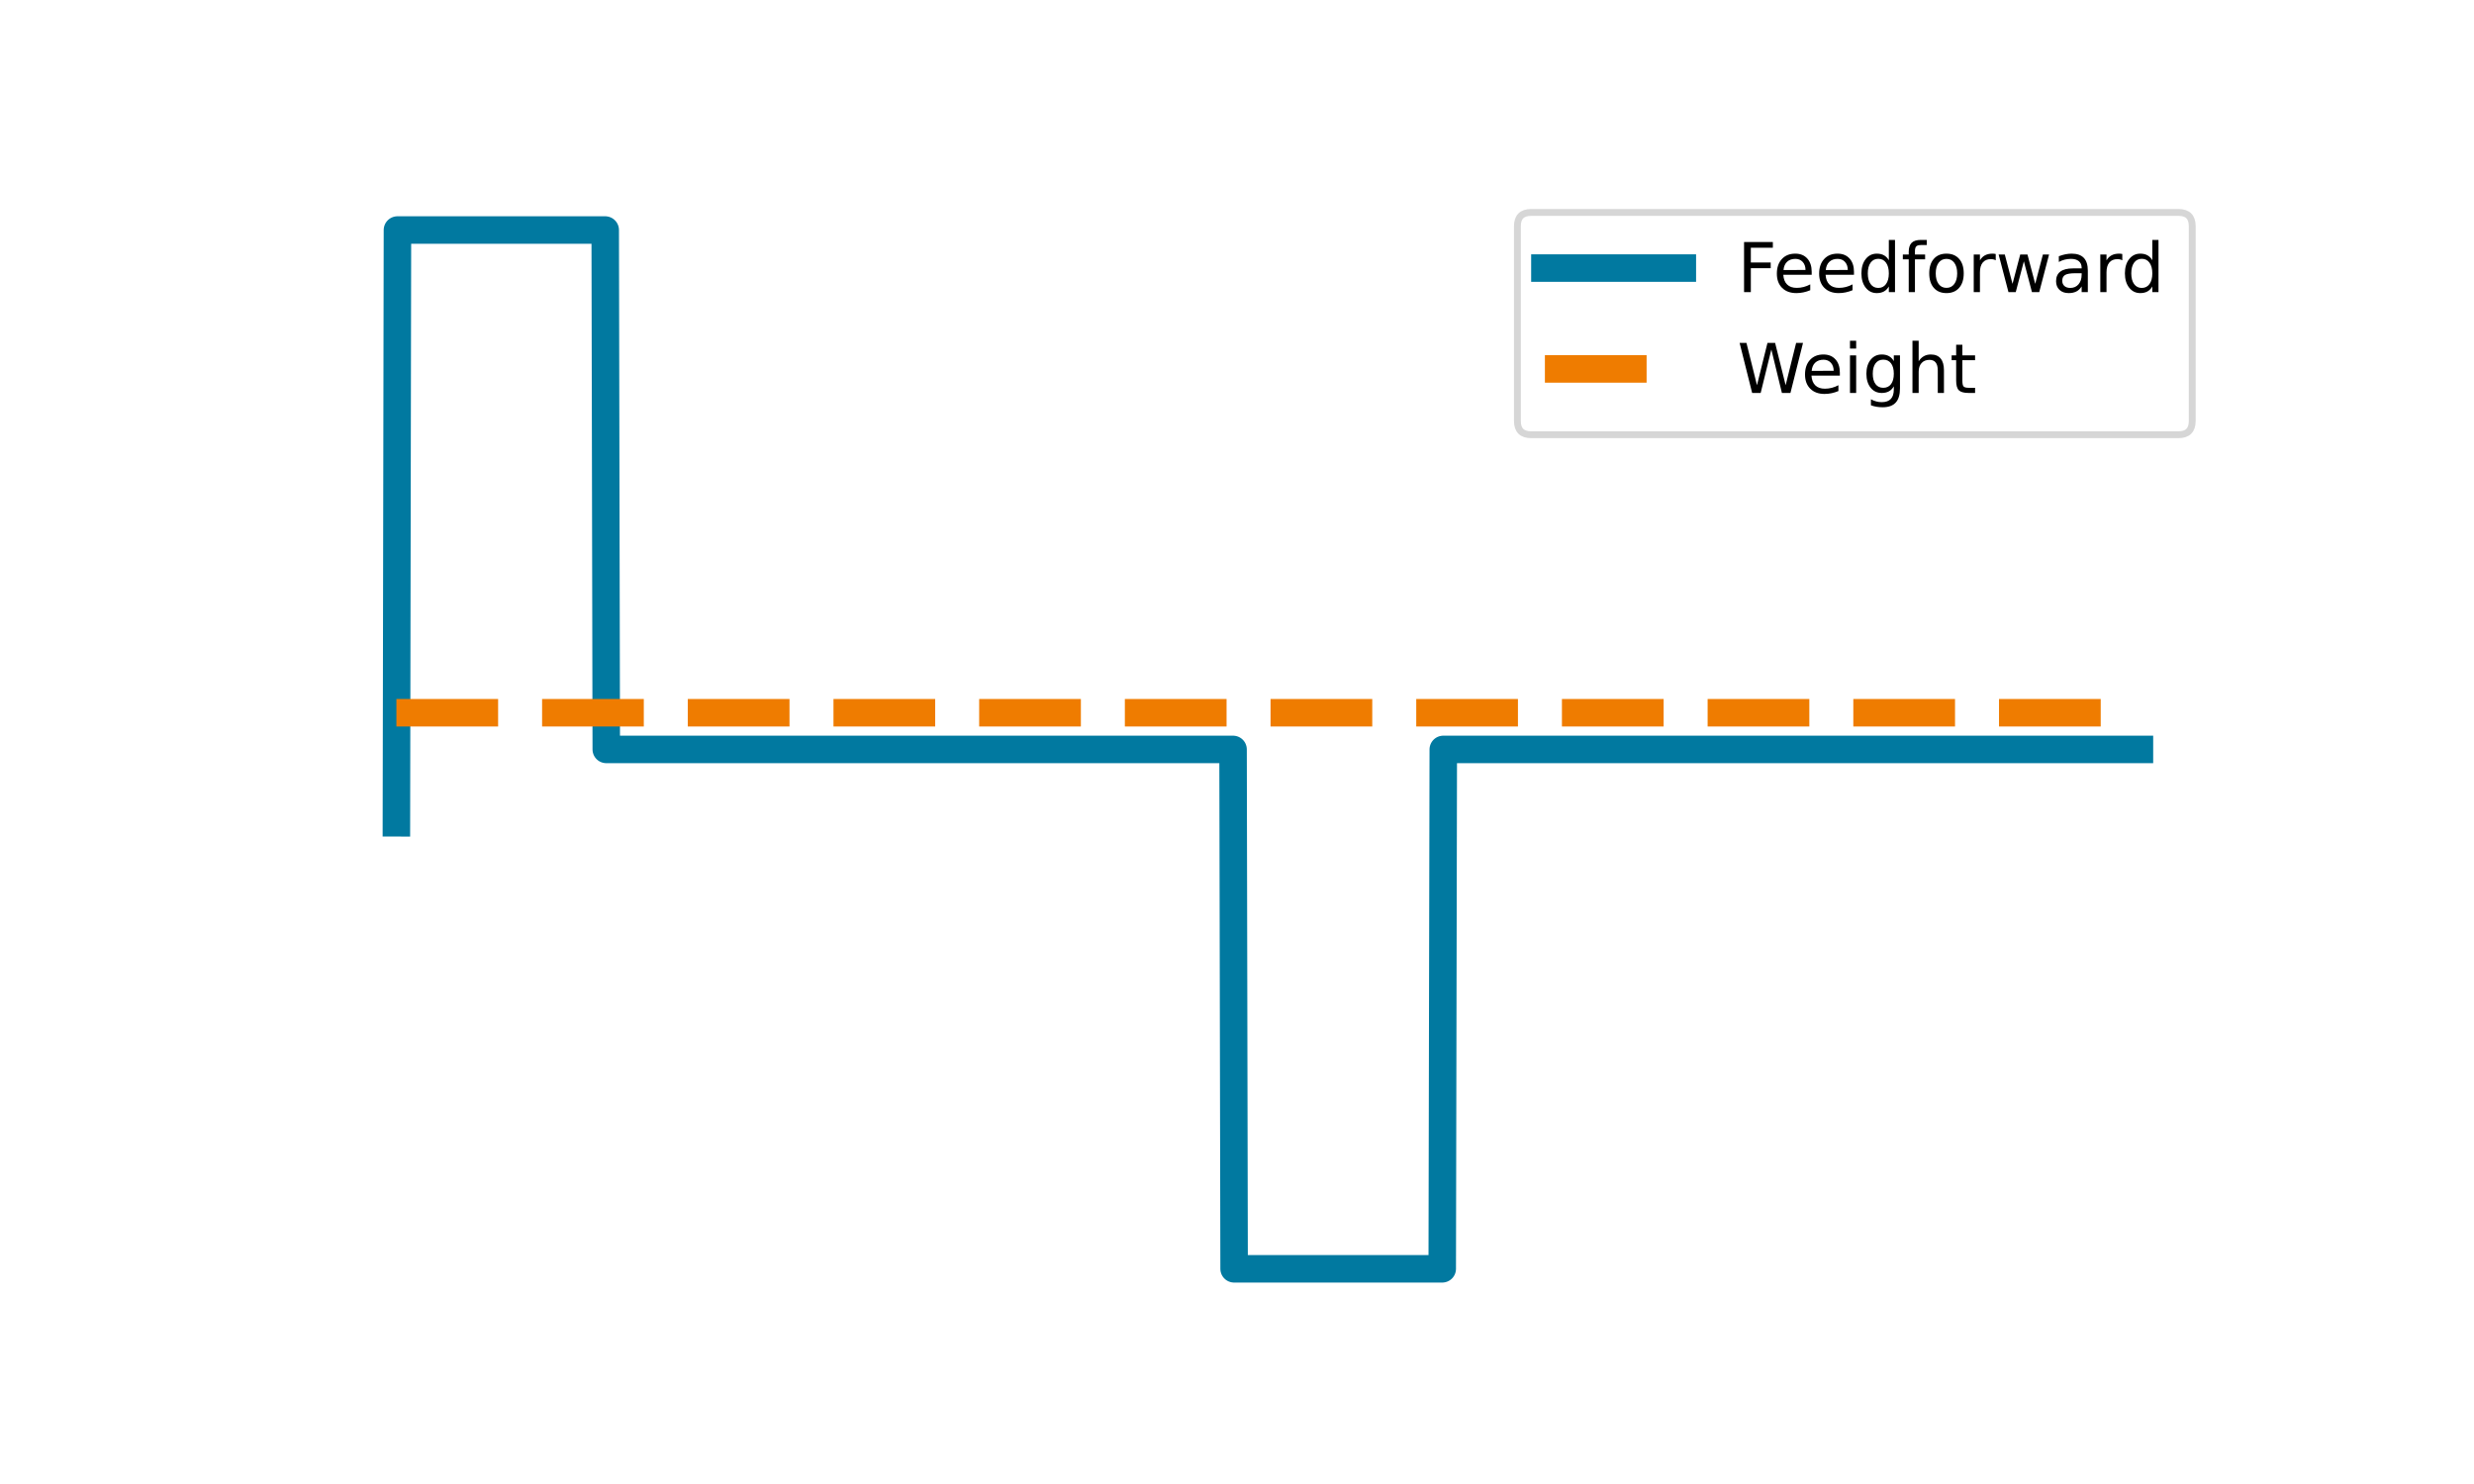
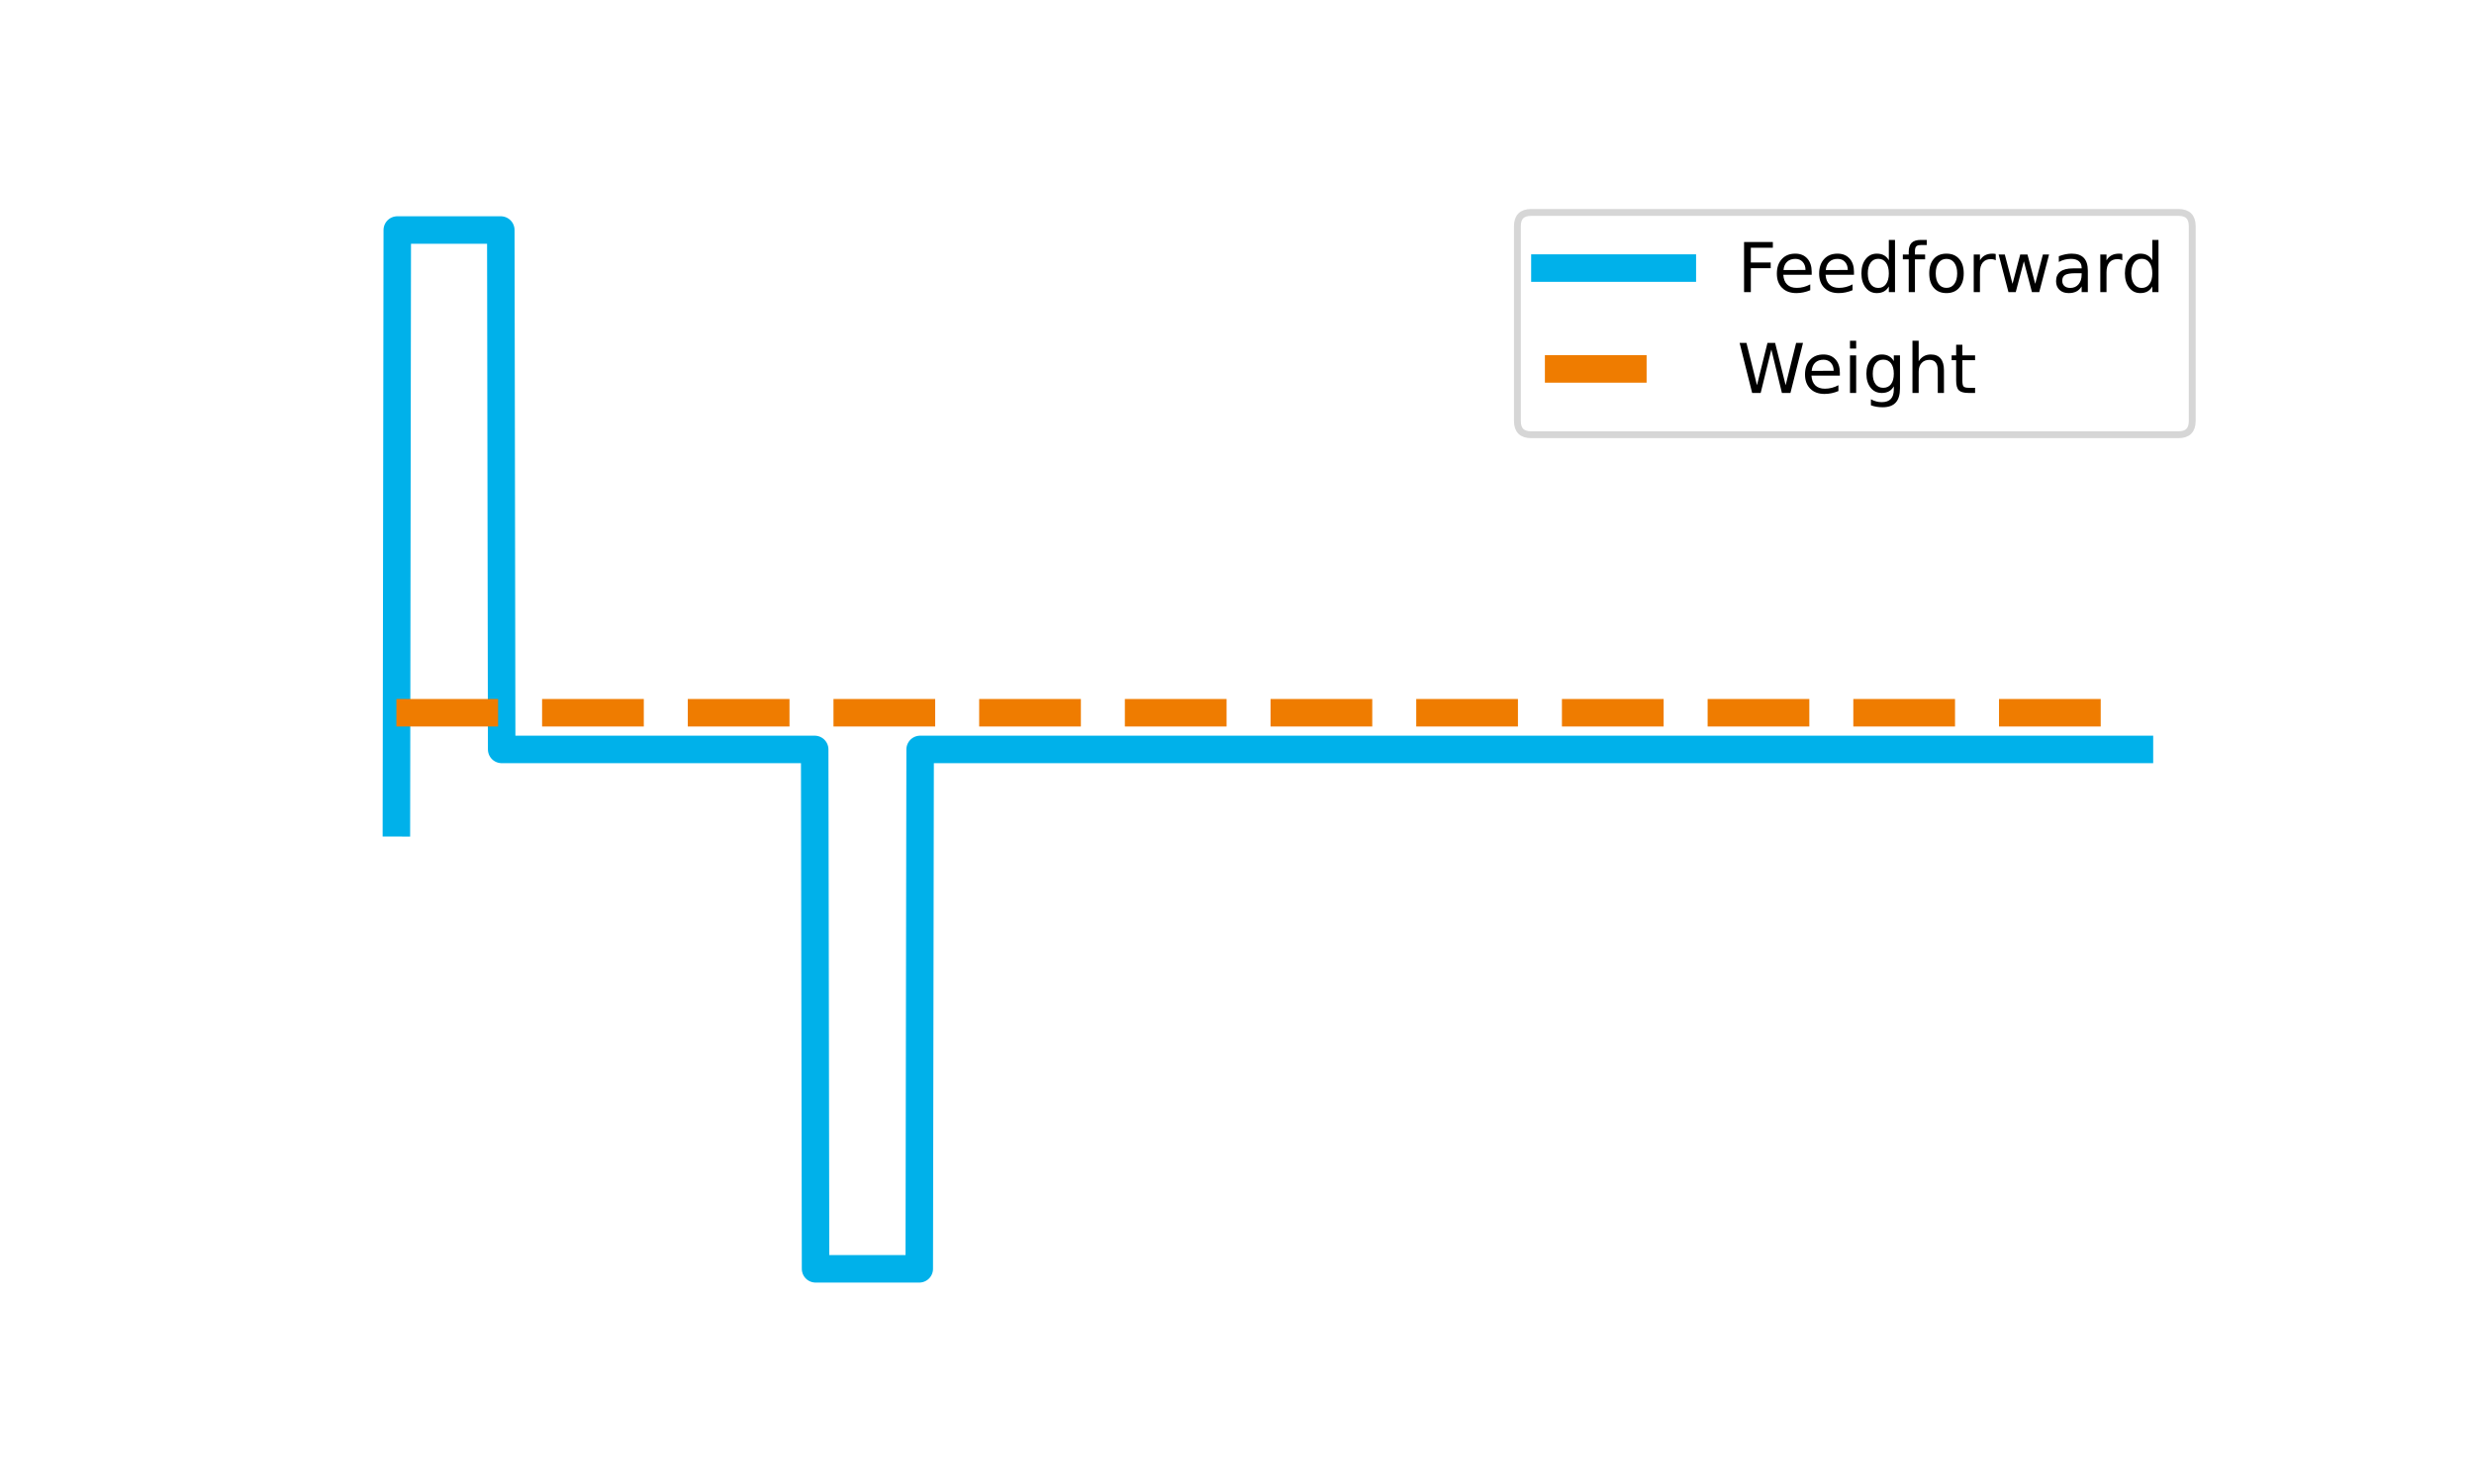
<svg xmlns="http://www.w3.org/2000/svg" xmlns:xlink="http://www.w3.org/1999/xlink" width="360pt" height="216pt" viewBox="0 0 360 216" version="1.1">
  <defs>
    <style type="text/css">*{stroke-linejoin: round; stroke-linecap: butt}</style>
  </defs>
  <g id="figure_1">
    <g id="patch_1">
      <path d="M 0 216  L 360 216  L 360 0  L 0 0  z " style="fill: #ffffff" />
    </g>
    <g id="axes_1">
      <g id="line2d_1">
-         <path d="M 57.682 119.76  L 57.834 33.48  L 88.067 33.48  L 88.22 109.08  L 179.427 109.08  L 179.579 184.68  L 209.864 184.68  L 210.016 109.08  L 311.318 109.08  L 311.318 109.08  " clip-path="url(#p5403263858)" style="fill: none; stroke: #0179a0; stroke-width: 4; stroke-linecap: square" />
+         <path d="M 57.682 119.76  L 57.809 33.48  L 72.873 33.48  L 73 109.08  L 118.548 109.08  L 118.675 184.68  L 133.765 184.68  L 133.892 109.08  L 311.318 109.08  L 311.318 109.08  " clip-path="url(#pa787439b7a)" style="fill: none; stroke: #00b1ea; stroke-width: 4; stroke-linecap: square" />
      </g>
      <g id="LineCollection_1">
-         <path d="M 57.682 103.74  L 311.318 103.74  " clip-path="url(#p5403263858)" style="fill: none; stroke-dasharray: 14.8,6.4; stroke-dashoffset: 0; stroke: #ef7c00; stroke-width: 4" />
+         <path d="M 57.682 103.74  L 311.318 103.74  " clip-path="url(#pa787439b7a)" style="fill: none; stroke-dasharray: 14.8,6.4; stroke-dashoffset: 0; stroke: #ef7c00; stroke-width: 4" />
      </g>
      <g id="legend_1">
        <g id="patch_2">
          <path d="M 222.803 63.276  L 317 63.276  Q 319 63.276 319 61.276  L 319 32.92  Q 319 30.92 317 30.92  L 222.803 30.92  Q 220.803 30.92 220.803 32.92  L 220.803 61.276  Q 220.803 63.276 222.803 63.276  z " style="fill: #ffffff; opacity: 0.8; stroke: #cccccc; stroke-linejoin: miter" />
        </g>
        <g id="line2d_2">
-           <path d="M 224.803 39.018  L 234.803 39.018  L 244.803 39.018  " style="fill: none; stroke: #0179a0; stroke-width: 4; stroke-linecap: square" />
+           <path d="M 224.803 39.018  L 234.803 39.018  L 244.803 39.018  " style="fill: none; stroke: #00b1ea; stroke-width: 4; stroke-linecap: square" />
        </g>
        <g id="text_1">
          <g transform="translate(252.8031 42.51844) scale(0.1 -0.1)">
            <defs>
              <path id="DejaVuSans-46" d="M 628 4666  L 3309 4666  L 3309 4134  L 1259 4134  L 1259 2759  L 3109 2759  L 3109 2228  L 1259 2228  L 1259 0  L 628 0  L 628 4666  z " transform="scale(0.015625)" />
              <path id="DejaVuSans-65" d="M 3597 1894  L 3597 1613  L 953 1613  Q 991 1019 1311 708  Q 1631 397 2203 397  Q 2534 397 2845 478  Q 3156 559 3463 722  L 3463 178  Q 3153 47 2828 -22  Q 2503 -91 2169 -91  Q 1331 -91 842 396  Q 353 884 353 1716  Q 353 2575 817 3079  Q 1281 3584 2069 3584  Q 2775 3584 3186 3129  Q 3597 2675 3597 1894  z M 3022 2063  Q 3016 2534 2758 2815  Q 2500 3097 2075 3097  Q 1594 3097 1305 2825  Q 1016 2553 972 2059  L 3022 2063  z " transform="scale(0.015625)" />
              <path id="DejaVuSans-64" d="M 2906 2969  L 2906 4863  L 3481 4863  L 3481 0  L 2906 0  L 2906 525  Q 2725 213 2448 61  Q 2172 -91 1784 -91  Q 1150 -91 751 415  Q 353 922 353 1747  Q 353 2572 751 3078  Q 1150 3584 1784 3584  Q 2172 3584 2448 3432  Q 2725 3281 2906 2969  z M 947 1747  Q 947 1113 1208 752  Q 1469 391 1925 391  Q 2381 391 2643 752  Q 2906 1113 2906 1747  Q 2906 2381 2643 2742  Q 2381 3103 1925 3103  Q 1469 3103 1208 2742  Q 947 2381 947 1747  z " transform="scale(0.015625)" />
              <path id="DejaVuSans-66" d="M 2375 4863  L 2375 4384  L 1825 4384  Q 1516 4384 1395 4259  Q 1275 4134 1275 3809  L 1275 3500  L 2222 3500  L 2222 3053  L 1275 3053  L 1275 0  L 697 0  L 697 3053  L 147 3053  L 147 3500  L 697 3500  L 697 3744  Q 697 4328 969 4595  Q 1241 4863 1831 4863  L 2375 4863  z " transform="scale(0.015625)" />
              <path id="DejaVuSans-6f" d="M 1959 3097  Q 1497 3097 1228 2736  Q 959 2375 959 1747  Q 959 1119 1226 758  Q 1494 397 1959 397  Q 2419 397 2687 759  Q 2956 1122 2956 1747  Q 2956 2369 2687 2733  Q 2419 3097 1959 3097  z M 1959 3584  Q 2709 3584 3137 3096  Q 3566 2609 3566 1747  Q 3566 888 3137 398  Q 2709 -91 1959 -91  Q 1206 -91 779 398  Q 353 888 353 1747  Q 353 2609 779 3096  Q 1206 3584 1959 3584  z " transform="scale(0.015625)" />
              <path id="DejaVuSans-72" d="M 2631 2963  Q 2534 3019 2420 3045  Q 2306 3072 2169 3072  Q 1681 3072 1420 2755  Q 1159 2438 1159 1844  L 1159 0  L 581 0  L 581 3500  L 1159 3500  L 1159 2956  Q 1341 3275 1631 3429  Q 1922 3584 2338 3584  Q 2397 3584 2469 3576  Q 2541 3569 2628 3553  L 2631 2963  z " transform="scale(0.015625)" />
              <path id="DejaVuSans-77" d="M 269 3500  L 844 3500  L 1563 769  L 2278 3500  L 2956 3500  L 3675 769  L 4391 3500  L 4966 3500  L 4050 0  L 3372 0  L 2619 2869  L 1863 0  L 1184 0  L 269 3500  z " transform="scale(0.015625)" />
              <path id="DejaVuSans-61" d="M 2194 1759  Q 1497 1759 1228 1600  Q 959 1441 959 1056  Q 959 750 1161 570  Q 1363 391 1709 391  Q 2188 391 2477 730  Q 2766 1069 2766 1631  L 2766 1759  L 2194 1759  z M 3341 1997  L 3341 0  L 2766 0  L 2766 531  Q 2569 213 2275 61  Q 1981 -91 1556 -91  Q 1019 -91 701 211  Q 384 513 384 1019  Q 384 1609 779 1909  Q 1175 2209 1959 2209  L 2766 2209  L 2766 2266  Q 2766 2663 2505 2880  Q 2244 3097 1772 3097  Q 1472 3097 1187 3025  Q 903 2953 641 2809  L 641 3341  Q 956 3463 1253 3523  Q 1550 3584 1831 3584  Q 2591 3584 2966 3190  Q 3341 2797 3341 1997  z " transform="scale(0.015625)" />
            </defs>
            <use xlink:href="#DejaVuSans-46" />
            <use xlink:href="#DejaVuSans-65" x="52.02" />
            <use xlink:href="#DejaVuSans-65" x="113.543" />
            <use xlink:href="#DejaVuSans-64" x="175.066" />
            <use xlink:href="#DejaVuSans-66" x="238.543" />
            <use xlink:href="#DejaVuSans-6f" x="273.748" />
            <use xlink:href="#DejaVuSans-72" x="334.93" />
            <use xlink:href="#DejaVuSans-77" x="376.043" />
            <use xlink:href="#DejaVuSans-61" x="457.83" />
            <use xlink:href="#DejaVuSans-72" x="519.109" />
            <use xlink:href="#DejaVuSans-64" x="558.473" />
          </g>
        </g>
        <g id="line2d_3">
          <path d="M 224.803 53.697  L 244.803 53.697  " style="fill: none; stroke-dasharray: 14.8,6.4; stroke-dashoffset: 0; stroke: #ef7c00; stroke-width: 4" />
        </g>
        <g id="text_2">
          <g transform="translate(252.8031 57.19656) scale(0.1 -0.1)">
            <defs>
              <path id="DejaVuSans-57" d="M 213 4666  L 850 4666  L 1831 722  L 2809 4666  L 3519 4666  L 4500 722  L 5478 4666  L 6119 4666  L 4947 0  L 4153 0  L 3169 4050  L 2175 0  L 1381 0  L 213 4666  z " transform="scale(0.015625)" />
              <path id="DejaVuSans-69" d="M 603 3500  L 1178 3500  L 1178 0  L 603 0  L 603 3500  z M 603 4863  L 1178 4863  L 1178 4134  L 603 4134  L 603 4863  z " transform="scale(0.015625)" />
              <path id="DejaVuSans-67" d="M 2906 1791  Q 2906 2416 2648 2759  Q 2391 3103 1925 3103  Q 1463 3103 1205 2759  Q 947 2416 947 1791  Q 947 1169 1205 825  Q 1463 481 1925 481  Q 2391 481 2648 825  Q 2906 1169 2906 1791  z M 3481 434  Q 3481 -459 3084 -895  Q 2688 -1331 1869 -1331  Q 1566 -1331 1297 -1286  Q 1028 -1241 775 -1147  L 775 -588  Q 1028 -725 1275 -790  Q 1522 -856 1778 -856  Q 2344 -856 2625 -561  Q 2906 -266 2906 331  L 2906 616  Q 2728 306 2450 153  Q 2172 0 1784 0  Q 1141 0 747 490  Q 353 981 353 1791  Q 353 2603 747 3093  Q 1141 3584 1784 3584  Q 2172 3584 2450 3431  Q 2728 3278 2906 2969  L 2906 3500  L 3481 3500  L 3481 434  z " transform="scale(0.015625)" />
              <path id="DejaVuSans-68" d="M 3513 2113  L 3513 0  L 2938 0  L 2938 2094  Q 2938 2591 2744 2837  Q 2550 3084 2163 3084  Q 1697 3084 1428 2787  Q 1159 2491 1159 1978  L 1159 0  L 581 0  L 581 4863  L 1159 4863  L 1159 2956  Q 1366 3272 1645 3428  Q 1925 3584 2291 3584  Q 2894 3584 3203 3211  Q 3513 2838 3513 2113  z " transform="scale(0.015625)" />
              <path id="DejaVuSans-74" d="M 1172 4494  L 1172 3500  L 2356 3500  L 2356 3053  L 1172 3053  L 1172 1153  Q 1172 725 1289 603  Q 1406 481 1766 481  L 2356 481  L 2356 0  L 1766 0  Q 1100 0 847 248  Q 594 497 594 1153  L 594 3053  L 172 3053  L 172 3500  L 594 3500  L 594 4494  L 1172 4494  z " transform="scale(0.015625)" />
            </defs>
            <use xlink:href="#DejaVuSans-57" />
            <use xlink:href="#DejaVuSans-65" x="93.002" />
            <use xlink:href="#DejaVuSans-69" x="154.525" />
            <use xlink:href="#DejaVuSans-67" x="182.309" />
            <use xlink:href="#DejaVuSans-68" x="245.785" />
            <use xlink:href="#DejaVuSans-74" x="309.164" />
          </g>
        </g>
      </g>
    </g>
  </g>
  <defs>
-     <clipPath id="p5403263858">
+     <clipPath id="pa787439b7a">
      <rect x="45" y="25.92" width="279" height="166.32" />
    </clipPath>
  </defs>
</svg>
